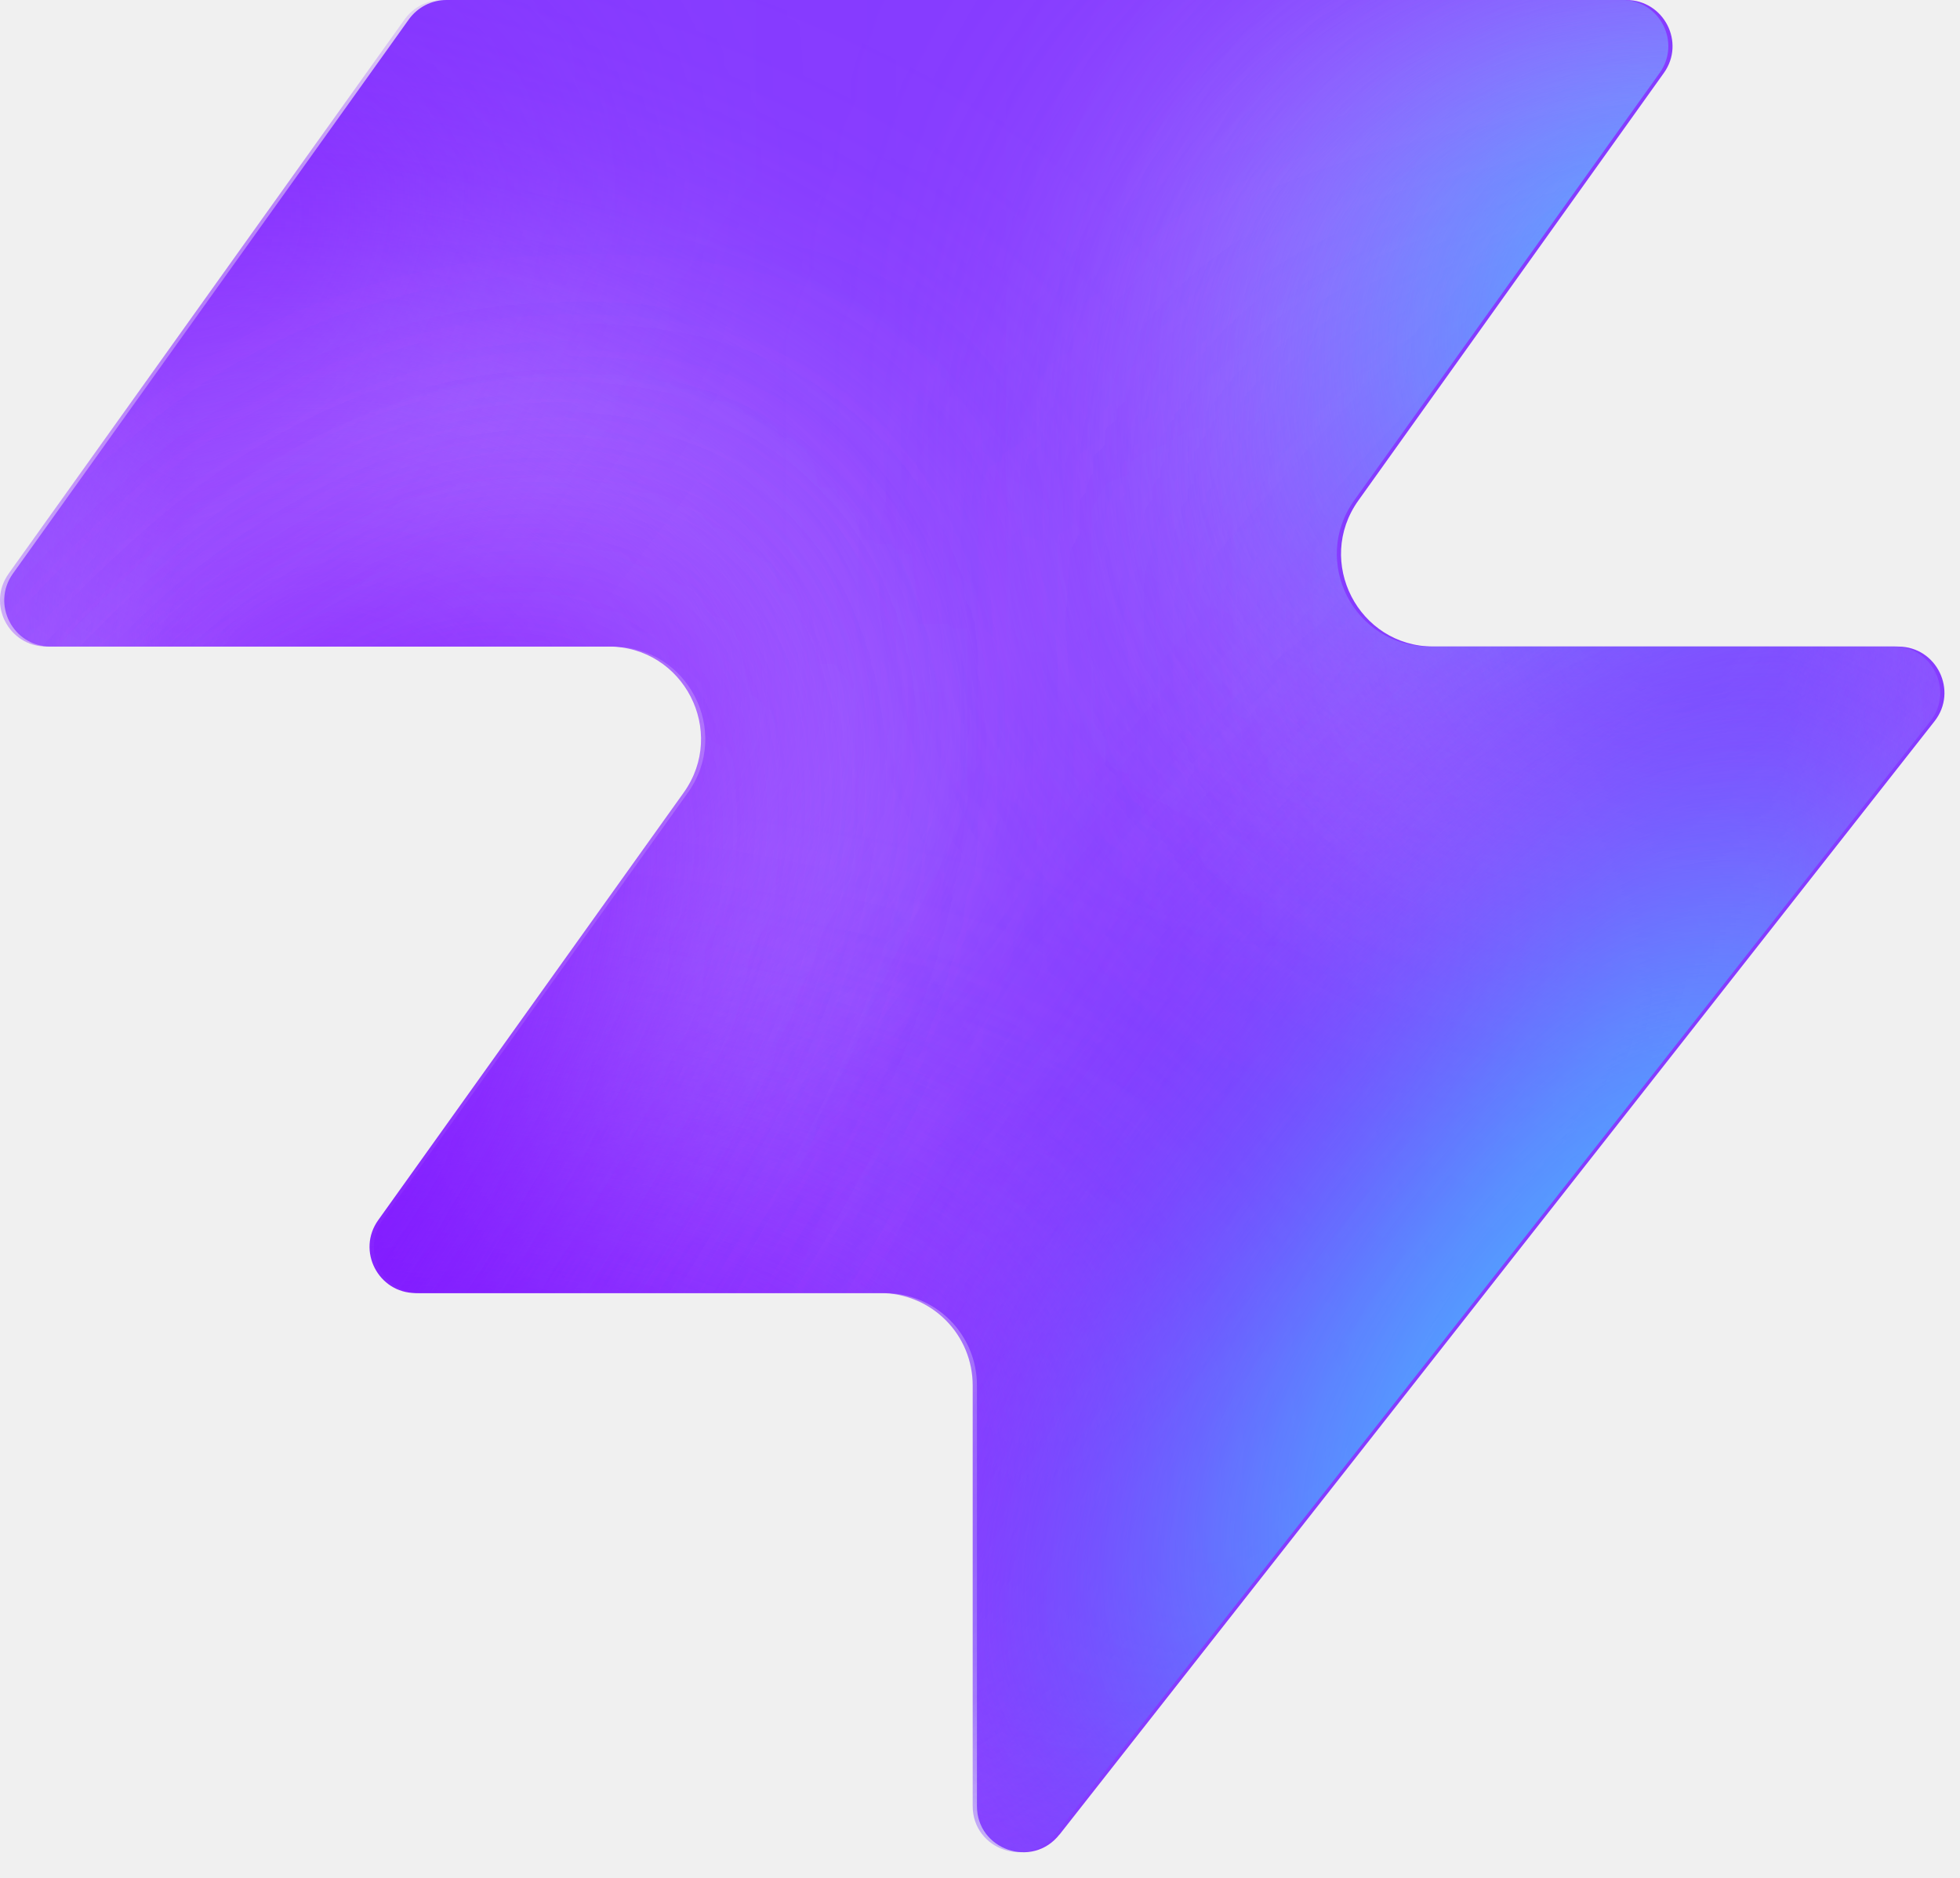
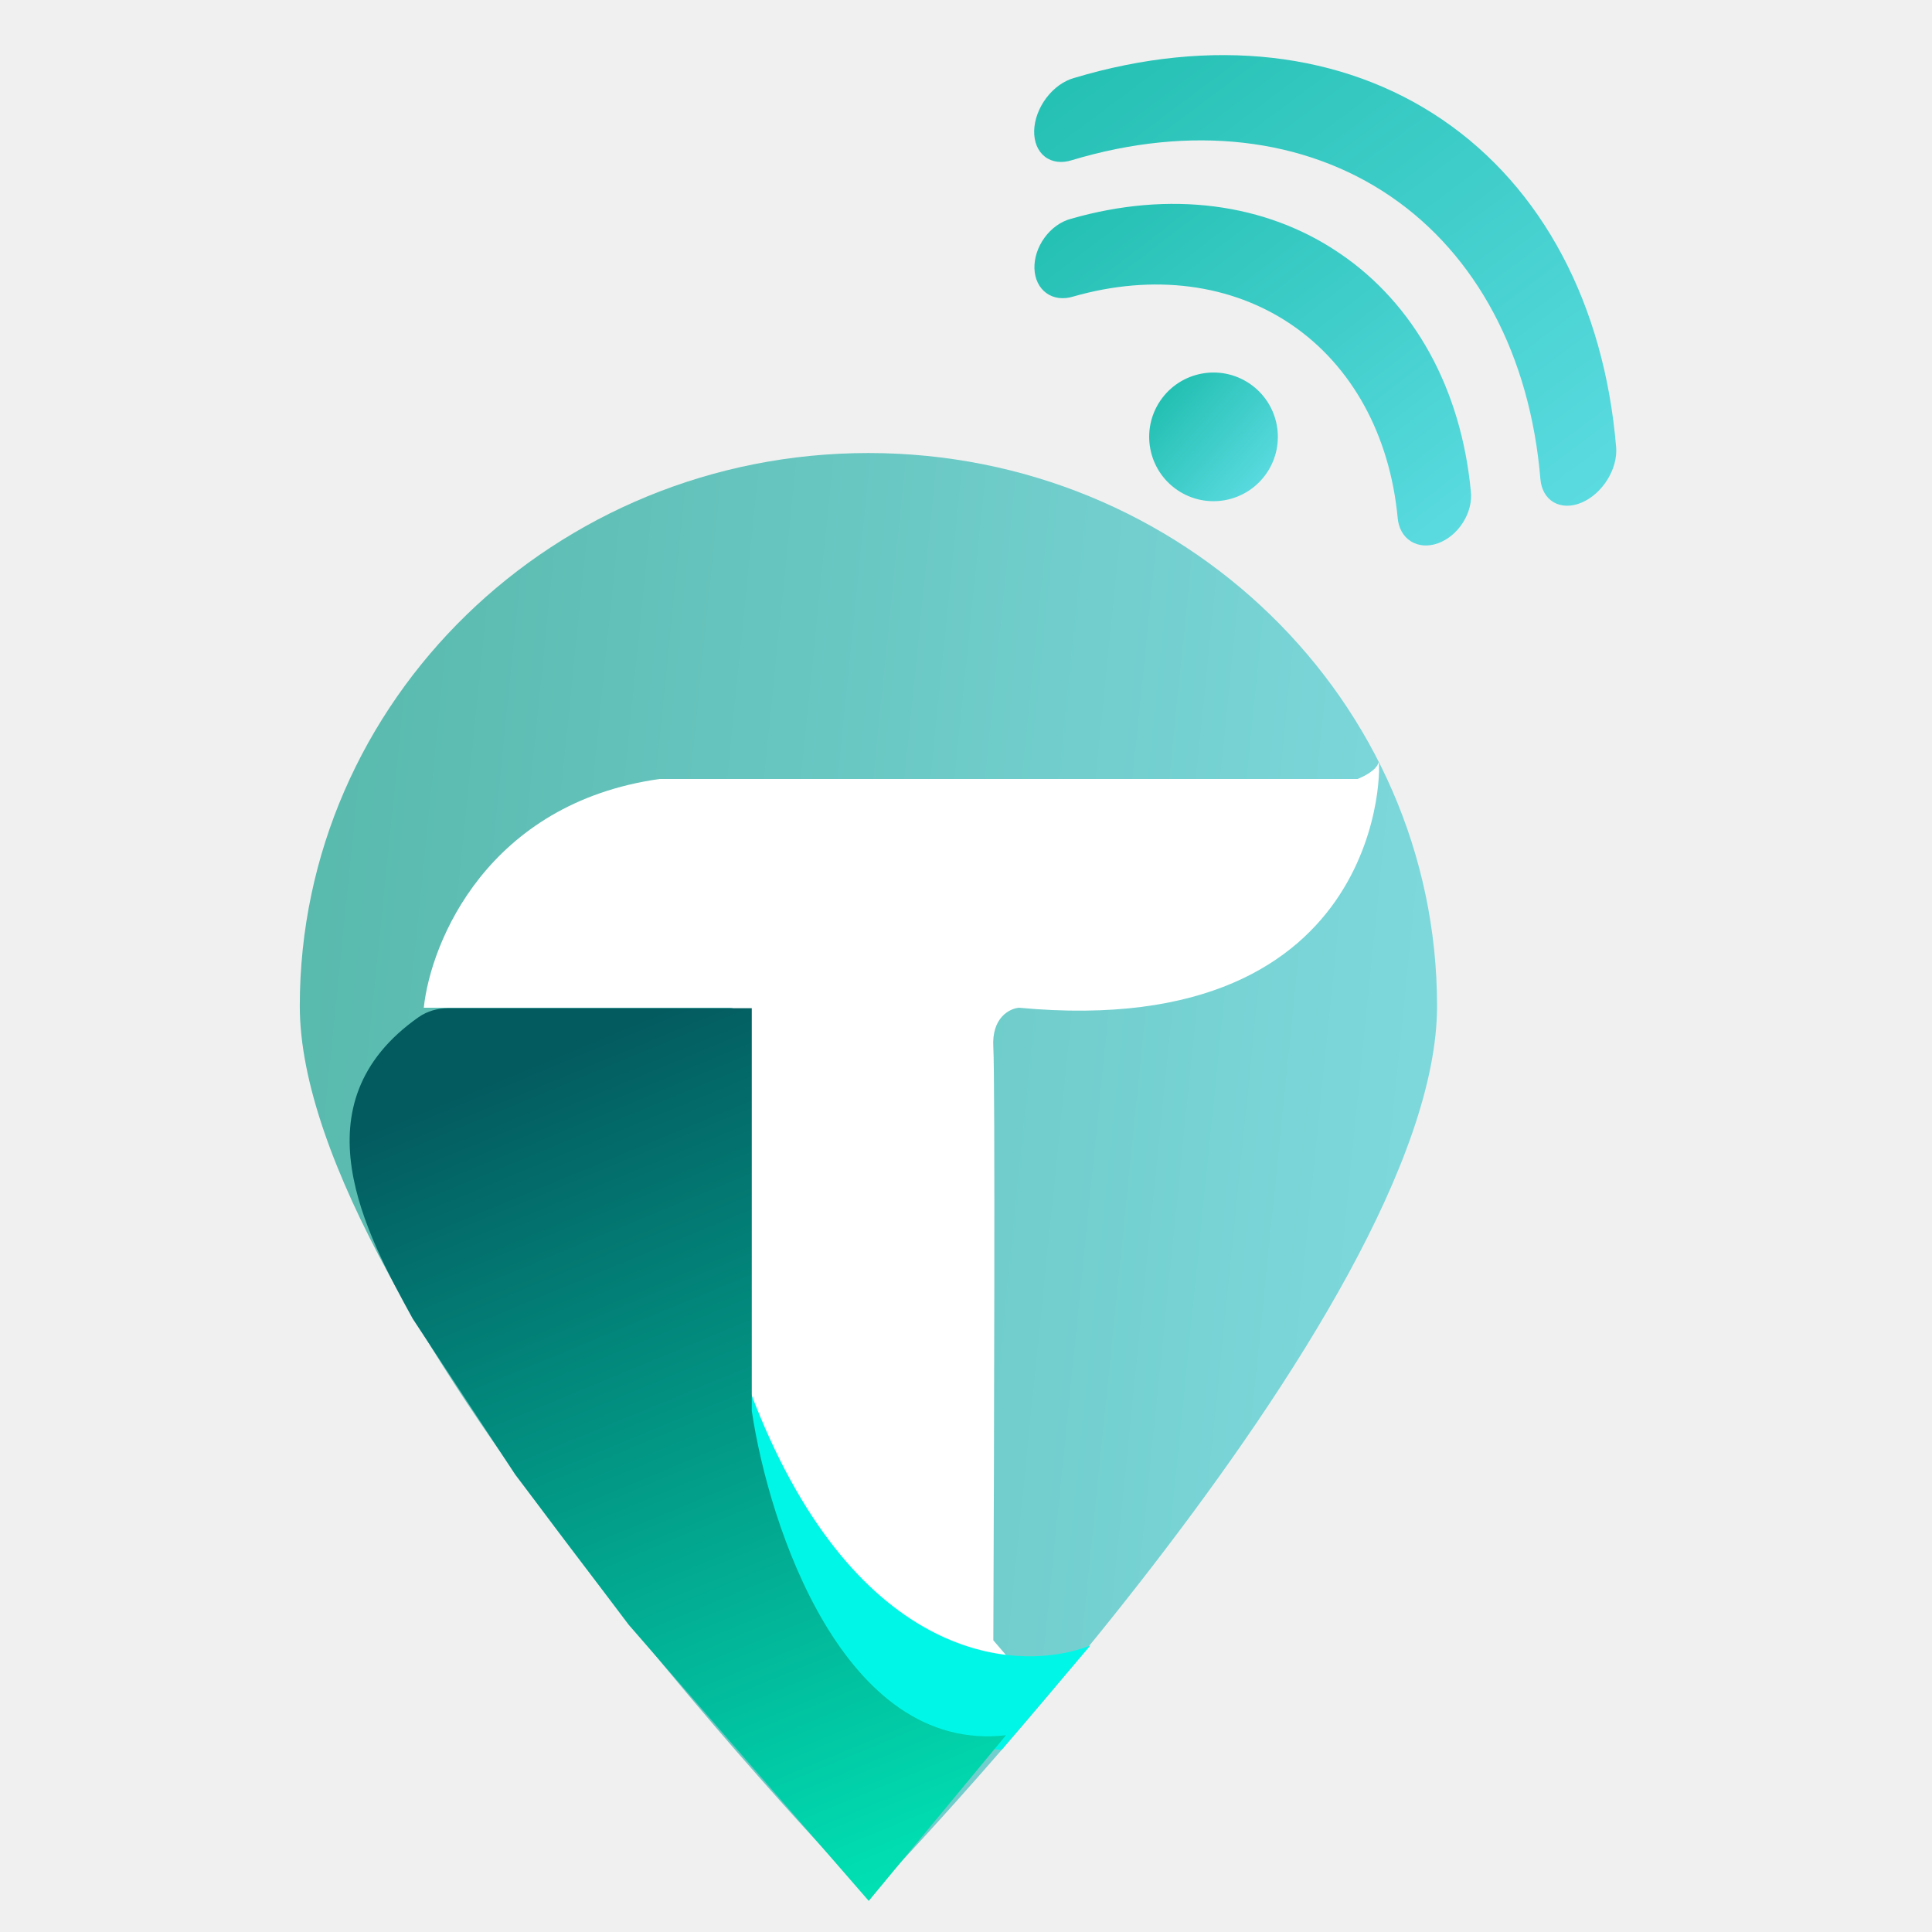
- <svg xmlns="http://www.w3.org/2000/svg" width="48" height="46" fill="none" viewBox="0 0 48 46">
-   <path fill="#863bff" d="M25.946 44.938c-.664.845-2.021.375-2.021-.698V33.937a2.26 2.26 0 0 0-2.262-2.262H10.287c-.92 0-1.456-1.04-.92-1.788l7.48-10.471c1.07-1.497 0-3.578-1.842-3.578H1.237c-.92 0-1.456-1.04-.92-1.788L10.013.474c.214-.297.556-.474.92-.474h28.894c.92 0 1.456 1.04.92 1.788l-7.48 10.471c-1.07 1.498 0 3.579 1.842 3.579h11.377c.943 0 1.473 1.088.89 1.83L25.947 44.94z" style="fill:#863bff;fill:color(display-p3 .525 .23 1);fill-opacity:1" />
-   <mask id="a" width="48" height="46" x="0" y="0" maskUnits="userSpaceOnUse" style="mask-type:alpha">
-     <path fill="#000" d="M25.842 44.938c-.664.844-2.021.375-2.021-.698V33.937a2.26 2.26 0 0 0-2.262-2.262H10.183c-.92 0-1.456-1.04-.92-1.788l7.48-10.471c1.07-1.498 0-3.579-1.842-3.579H1.133c-.92 0-1.456-1.04-.92-1.787L9.91.473c.214-.297.556-.474.92-.474h28.894c.92 0 1.456 1.04.92 1.788l-7.48 10.471c-1.07 1.498 0 3.578 1.842 3.578h11.377c.943 0 1.473 1.088.89 1.832L25.843 44.94z" style="fill:#000;fill-opacity:1" />
-   </mask>
-   <g mask="url(#a)">
-     <g filter="url(#b)">
-       <ellipse cx="5.508" cy="14.704" fill="#ede6ff" rx="5.508" ry="14.704" style="fill:#ede6ff;fill:color(display-p3 .927 .903 1);fill-opacity:1" transform="matrix(.00324 1 1 -.00324 -4.47 31.516)" />
-     </g>
-     <g filter="url(#c)">
-       <ellipse cx="10.399" cy="29.851" fill="#ede6ff" rx="10.399" ry="29.851" style="fill:#ede6ff;fill:color(display-p3 .927 .903 1);fill-opacity:1" transform="matrix(.00324 1 1 -.00324 -39.328 7.883)" />
-     </g>
-     <g filter="url(#d)">
-       <ellipse cx="5.508" cy="30.487" fill="#7e14ff" rx="5.508" ry="30.487" style="fill:#7e14ff;fill:color(display-p3 .492 .077 1);fill-opacity:1" transform="rotate(89.814 -25.913 -14.639)scale(1 -1)" />
-     </g>
-     <g filter="url(#e)">
-       <ellipse cx="5.508" cy="30.599" fill="#7e14ff" rx="5.508" ry="30.599" style="fill:#7e14ff;fill:color(display-p3 .492 .077 1);fill-opacity:1" transform="rotate(89.814 -32.644 -3.334)scale(1 -1)" />
-     </g>
-     <g filter="url(#f)">
-       <ellipse cx="5.508" cy="30.599" fill="#7e14ff" rx="5.508" ry="30.599" style="fill:#7e14ff;fill:color(display-p3 .492 .077 1);fill-opacity:1" transform="matrix(.00324 1 1 -.00324 -34.34 30.47)" />
-     </g>
-     <g filter="url(#g)">
-       <ellipse cx="14.072" cy="22.078" fill="#ede6ff" rx="14.072" ry="22.078" style="fill:#ede6ff;fill:color(display-p3 .927 .903 1);fill-opacity:1" transform="rotate(93.35 24.506 48.493)scale(-1 1)" />
-     </g>
-     <g filter="url(#h)">
-       <ellipse cx="3.47" cy="21.501" fill="#7e14ff" rx="3.47" ry="21.501" style="fill:#7e14ff;fill:color(display-p3 .492 .077 1);fill-opacity:1" transform="rotate(89.009 28.708 47.59)scale(-1 1)" />
-     </g>
-     <g filter="url(#i)">
-       <ellipse cx="3.47" cy="21.501" fill="#7e14ff" rx="3.47" ry="21.501" style="fill:#7e14ff;fill:color(display-p3 .492 .077 1);fill-opacity:1" transform="rotate(89.009 28.708 47.59)scale(-1 1)" />
-     </g>
-     <g filter="url(#j)">
-       <ellipse cx=".387" cy="8.972" fill="#7e14ff" rx="4.407" ry="29.108" style="fill:#7e14ff;fill:color(display-p3 .492 .077 1);fill-opacity:1" transform="rotate(39.51 .387 8.972)" />
-     </g>
-     <g filter="url(#k)">
-       <ellipse cx="47.523" cy="-6.092" fill="#7e14ff" rx="4.407" ry="29.108" style="fill:#7e14ff;fill:color(display-p3 .492 .077 1);fill-opacity:1" transform="rotate(37.892 47.523 -6.092)" />
-     </g>
-     <g filter="url(#l)">
-       <ellipse cx="41.412" cy="6.333" fill="#47bfff" rx="5.971" ry="9.665" style="fill:#47bfff;fill:color(display-p3 .28 .748 1);fill-opacity:1" transform="rotate(37.892 41.412 6.333)" />
-     </g>
-     <g filter="url(#m)">
-       <ellipse cx="-1.879" cy="38.332" fill="#7e14ff" rx="4.407" ry="29.108" style="fill:#7e14ff;fill:color(display-p3 .492 .077 1);fill-opacity:1" transform="rotate(37.892 -1.88 38.332)" />
-     </g>
-     <g filter="url(#n)">
-       <ellipse cx="-1.879" cy="38.332" fill="#7e14ff" rx="4.407" ry="29.108" style="fill:#7e14ff;fill:color(display-p3 .492 .077 1);fill-opacity:1" transform="rotate(37.892 -1.88 38.332)" />
-     </g>
-     <g filter="url(#o)">
-       <ellipse cx="35.651" cy="29.907" fill="#7e14ff" rx="4.407" ry="29.108" style="fill:#7e14ff;fill:color(display-p3 .492 .077 1);fill-opacity:1" transform="rotate(37.892 35.651 29.907)" />
-     </g>
-     <g filter="url(#p)">
-       <ellipse cx="38.418" cy="32.4" fill="#47bfff" rx="5.971" ry="15.297" style="fill:#47bfff;fill:color(display-p3 .28 .748 1);fill-opacity:1" transform="rotate(37.892 38.418 32.4)" />
-     </g>
-   </g>
+ <svg xmlns="http://www.w3.org/2000/svg" width="48" height="48" viewBox="-20 0 340 435" fill="none">
+   <path d="M256.061 226.513C256.061 295.28 128.03 427 128.03 427C128.03 427 0 295.28 0 226.513C0 157.746 57.321 102 128.03 102C198.739 102 256.061 157.746 256.061 226.513Z" fill="url(#paint2_linear_2057_515)" />
+   <path d="M80.999 175.393C42.318 180.858 29.495 212.006 27.918 226.897L96.765 226.897C98.868 226.897 101.495 230.05 100.97 234.254V373H159.306L156.153 369.321C156.328 327.627 156.573 242.558 156.153 235.831C155.732 229.104 159.831 227.072 161.934 226.897C246.022 234.78 243.394 169.611 242.869 171.714C242.448 173.395 239.54 174.867 238.139 175.393H80.999Z" fill="white" />
+   <path d="M158 394L178 370.5C160.167 377.333 124 373 101.5 313.5C101.667 338.667 114.4 390.4 158 394Z" fill="#00F7E7" />
+   <path d="M101.765 317.657V227H33.486C31.102 227 28.736 227.627 26.784 228.995C-1.059 248.513 14.866 277.668 25.438 296.936L48.499 332L74.061 365.835L128.103 428L158.999 390.701C122.531 394.845 105.648 343.732 101.765 317.657Z" fill="url(#paint3_linear_2057_515)" />
+   <path d="M234.2 57.081C217.493 45.66 195.818 42.869 173.595 49.276C172.492 49.567 171.403 50.089 170.392 50.811C169.38 51.534 168.467 52.442 167.704 53.483C166.942 54.523 166.346 55.676 165.952 56.872C165.558 58.068 165.374 59.285 165.409 60.45C165.445 61.614 165.701 62.705 166.161 63.656C166.621 64.607 167.277 65.401 168.09 65.99C168.902 66.579 169.855 66.951 170.893 67.086C171.931 67.221 173.033 67.114 174.134 66.773C192.154 61.607 209.724 63.871 223.286 73.107C236.849 82.343 245.393 97.862 247.187 116.522C247.273 117.671 247.578 118.735 248.083 119.652C248.589 120.568 249.285 121.319 250.13 121.859C250.976 122.399 251.955 122.719 253.008 122.798C254.062 122.878 255.17 122.716 256.267 122.323C257.364 121.93 258.428 121.312 259.397 120.507C260.366 119.703 261.22 118.726 261.909 117.635C262.598 116.545 263.108 115.362 263.41 114.156C263.712 112.95 263.798 111.746 263.665 110.613C261.486 87.587 250.948 68.442 234.2 57.081Z" fill="url(#paint4_linear_2057_515)" />
+   <path d="M296.381 100.684C293.696 68.522 279.771 42.276 257.26 26.946C234.75 11.616 205.226 8.275 174.317 17.559C173.178 17.875 172.04 18.435 170.968 19.207C169.897 19.98 168.915 20.948 168.079 22.055C167.244 23.163 166.572 24.388 166.103 25.657C165.634 26.927 165.377 28.215 165.348 29.448C165.319 30.68 165.519 31.832 165.934 32.834C166.35 33.837 166.974 34.67 167.769 35.285C168.564 35.9 169.514 36.285 170.564 36.417C171.614 36.548 172.743 36.424 173.883 36.052C200.583 28.038 226.084 30.928 245.529 44.17C264.974 57.412 277.005 80.082 279.33 107.861C279.525 110.223 280.61 112.109 282.346 113.105C284.083 114.102 286.329 114.126 288.59 113.173C290.852 112.22 292.943 110.368 294.405 108.023C295.866 105.679 296.578 103.035 296.384 100.674L296.381 100.684Z" fill="url(#paint5_linear_2057_515)" />
+   <path d="M197.576 110.334C204.189 114.837 213.199 113.127 217.702 106.514C222.205 99.902 220.495 90.891 213.883 86.389C207.27 81.886 198.26 83.596 193.757 90.208C189.254 96.82 190.964 105.831 197.576 110.334Z" fill="url(#paint6_linear_2057_515)" />
  <defs>
-     <filter id="b" width="60.045" height="41.654" x="-19.77" y="16.149" color-interpolation-filters="sRGB" filterUnits="userSpaceOnUse">
-       <feFlood flood-opacity="0" result="BackgroundImageFix" />
-       <feBlend in="SourceGraphic" in2="BackgroundImageFix" result="shape" />
-       <feGaussianBlur result="effect1_foregroundBlur_2002_17158" stdDeviation="7.659" />
-     </filter>
-     <filter id="c" width="90.34" height="51.437" x="-54.613" y="-7.533" color-interpolation-filters="sRGB" filterUnits="userSpaceOnUse">
-       <feFlood flood-opacity="0" result="BackgroundImageFix" />
-       <feBlend in="SourceGraphic" in2="BackgroundImageFix" result="shape" />
-       <feGaussianBlur result="effect1_foregroundBlur_2002_17158" stdDeviation="7.659" />
-     </filter>
-     <filter id="d" width="79.355" height="29.4" x="-49.64" y="2.03" color-interpolation-filters="sRGB" filterUnits="userSpaceOnUse">
-       <feFlood flood-opacity="0" result="BackgroundImageFix" />
-       <feBlend in="SourceGraphic" in2="BackgroundImageFix" result="shape" />
-       <feGaussianBlur result="effect1_foregroundBlur_2002_17158" stdDeviation="4.596" />
-     </filter>
-     <filter id="e" width="79.579" height="29.4" x="-45.045" y="20.029" color-interpolation-filters="sRGB" filterUnits="userSpaceOnUse">
-       <feFlood flood-opacity="0" result="BackgroundImageFix" />
-       <feBlend in="SourceGraphic" in2="BackgroundImageFix" result="shape" />
-       <feGaussianBlur result="effect1_foregroundBlur_2002_17158" stdDeviation="4.596" />
-     </filter>
-     <filter id="f" width="79.579" height="29.4" x="-43.513" y="21.178" color-interpolation-filters="sRGB" filterUnits="userSpaceOnUse">
-       <feFlood flood-opacity="0" result="BackgroundImageFix" />
-       <feBlend in="SourceGraphic" in2="BackgroundImageFix" result="shape" />
-       <feGaussianBlur result="effect1_foregroundBlur_2002_17158" stdDeviation="4.596" />
-     </filter>
-     <filter id="g" width="74.749" height="58.852" x="15.756" y="-17.901" color-interpolation-filters="sRGB" filterUnits="userSpaceOnUse">
-       <feFlood flood-opacity="0" result="BackgroundImageFix" />
-       <feBlend in="SourceGraphic" in2="BackgroundImageFix" result="shape" />
-       <feGaussianBlur result="effect1_foregroundBlur_2002_17158" stdDeviation="7.659" />
-     </filter>
-     <filter id="h" width="61.377" height="25.362" x="23.548" y="2.284" color-interpolation-filters="sRGB" filterUnits="userSpaceOnUse">
-       <feFlood flood-opacity="0" result="BackgroundImageFix" />
-       <feBlend in="SourceGraphic" in2="BackgroundImageFix" result="shape" />
-       <feGaussianBlur result="effect1_foregroundBlur_2002_17158" stdDeviation="4.596" />
-     </filter>
-     <filter id="i" width="61.377" height="25.362" x="23.548" y="2.284" color-interpolation-filters="sRGB" filterUnits="userSpaceOnUse">
-       <feFlood flood-opacity="0" result="BackgroundImageFix" />
-       <feBlend in="SourceGraphic" in2="BackgroundImageFix" result="shape" />
-       <feGaussianBlur result="effect1_foregroundBlur_2002_17158" stdDeviation="4.596" />
-     </filter>
-     <filter id="j" width="56.045" height="63.649" x="-27.636" y="-22.853" color-interpolation-filters="sRGB" filterUnits="userSpaceOnUse">
-       <feFlood flood-opacity="0" result="BackgroundImageFix" />
-       <feBlend in="SourceGraphic" in2="BackgroundImageFix" result="shape" />
-       <feGaussianBlur result="effect1_foregroundBlur_2002_17158" stdDeviation="4.596" />
-     </filter>
-     <filter id="k" width="54.814" height="64.646" x="20.116" y="-38.415" color-interpolation-filters="sRGB" filterUnits="userSpaceOnUse">
-       <feFlood flood-opacity="0" result="BackgroundImageFix" />
-       <feBlend in="SourceGraphic" in2="BackgroundImageFix" result="shape" />
-       <feGaussianBlur result="effect1_foregroundBlur_2002_17158" stdDeviation="4.596" />
-     </filter>
-     <filter id="l" width="33.541" height="35.313" x="24.641" y="-11.323" color-interpolation-filters="sRGB" filterUnits="userSpaceOnUse">
-       <feFlood flood-opacity="0" result="BackgroundImageFix" />
-       <feBlend in="SourceGraphic" in2="BackgroundImageFix" result="shape" />
-       <feGaussianBlur result="effect1_foregroundBlur_2002_17158" stdDeviation="4.596" />
-     </filter>
-     <filter id="m" width="54.814" height="64.646" x="-29.286" y="6.009" color-interpolation-filters="sRGB" filterUnits="userSpaceOnUse">
-       <feFlood flood-opacity="0" result="BackgroundImageFix" />
-       <feBlend in="SourceGraphic" in2="BackgroundImageFix" result="shape" />
-       <feGaussianBlur result="effect1_foregroundBlur_2002_17158" stdDeviation="4.596" />
-     </filter>
-     <filter id="n" width="54.814" height="64.646" x="-29.286" y="6.009" color-interpolation-filters="sRGB" filterUnits="userSpaceOnUse">
-       <feFlood flood-opacity="0" result="BackgroundImageFix" />
-       <feBlend in="SourceGraphic" in2="BackgroundImageFix" result="shape" />
-       <feGaussianBlur result="effect1_foregroundBlur_2002_17158" stdDeviation="4.596" />
-     </filter>
-     <filter id="o" width="54.814" height="64.646" x="8.244" y="-2.416" color-interpolation-filters="sRGB" filterUnits="userSpaceOnUse">
-       <feFlood flood-opacity="0" result="BackgroundImageFix" />
-       <feBlend in="SourceGraphic" in2="BackgroundImageFix" result="shape" />
-       <feGaussianBlur result="effect1_foregroundBlur_2002_17158" stdDeviation="4.596" />
-     </filter>
-     <filter id="p" width="39.409" height="43.623" x="18.713" y="10.588" color-interpolation-filters="sRGB" filterUnits="userSpaceOnUse">
-       <feFlood flood-opacity="0" result="BackgroundImageFix" />
-       <feBlend in="SourceGraphic" in2="BackgroundImageFix" result="shape" />
-       <feGaussianBlur result="effect1_foregroundBlur_2002_17158" stdDeviation="4.596" />
-     </filter>
+     <linearGradient id="paint2_linear_2057_515" x1="0" y1="102" x2="311.932" y2="133.699" gradientUnits="userSpaceOnUse">
+       <stop stop-color="#57B8AB" />
+       <stop offset="1" stop-color="#84DEE5" />
+     </linearGradient>
+     <linearGradient id="paint3_linear_2057_515" x1="47.723" y1="239.951" x2="125.108" y2="426.787" gradientUnits="userSpaceOnUse">
+       <stop stop-color="#035A5F" />
+       <stop offset="1" stop-color="#01E0B3" />
+     </linearGradient>
+     <linearGradient id="paint4_linear_2057_515" x1="187.092" y1="25" x2="268.186" y2="130.714" gradientUnits="userSpaceOnUse">
+       <stop stop-color="#20BEB0" />
+       <stop offset="1" stop-color="#61DEE5" />
+     </linearGradient>
+     <linearGradient id="paint5_linear_2057_515" x1="194.045" y1="-16.103" x2="300.473" y2="126.402" gradientUnits="userSpaceOnUse">
+       <stop stop-color="#20BEB0" />
+       <stop offset="1" stop-color="#61DEE5" />
+     </linearGradient>
+     <linearGradient id="paint6_linear_2057_515" x1="201.91" y1="78.236" x2="228.353" y2="101.716" gradientUnits="userSpaceOnUse">
+       <stop stop-color="#20BEB0" />
+       <stop offset="1" stop-color="#61DEE5" />
+     </linearGradient>
  </defs>
</svg>
